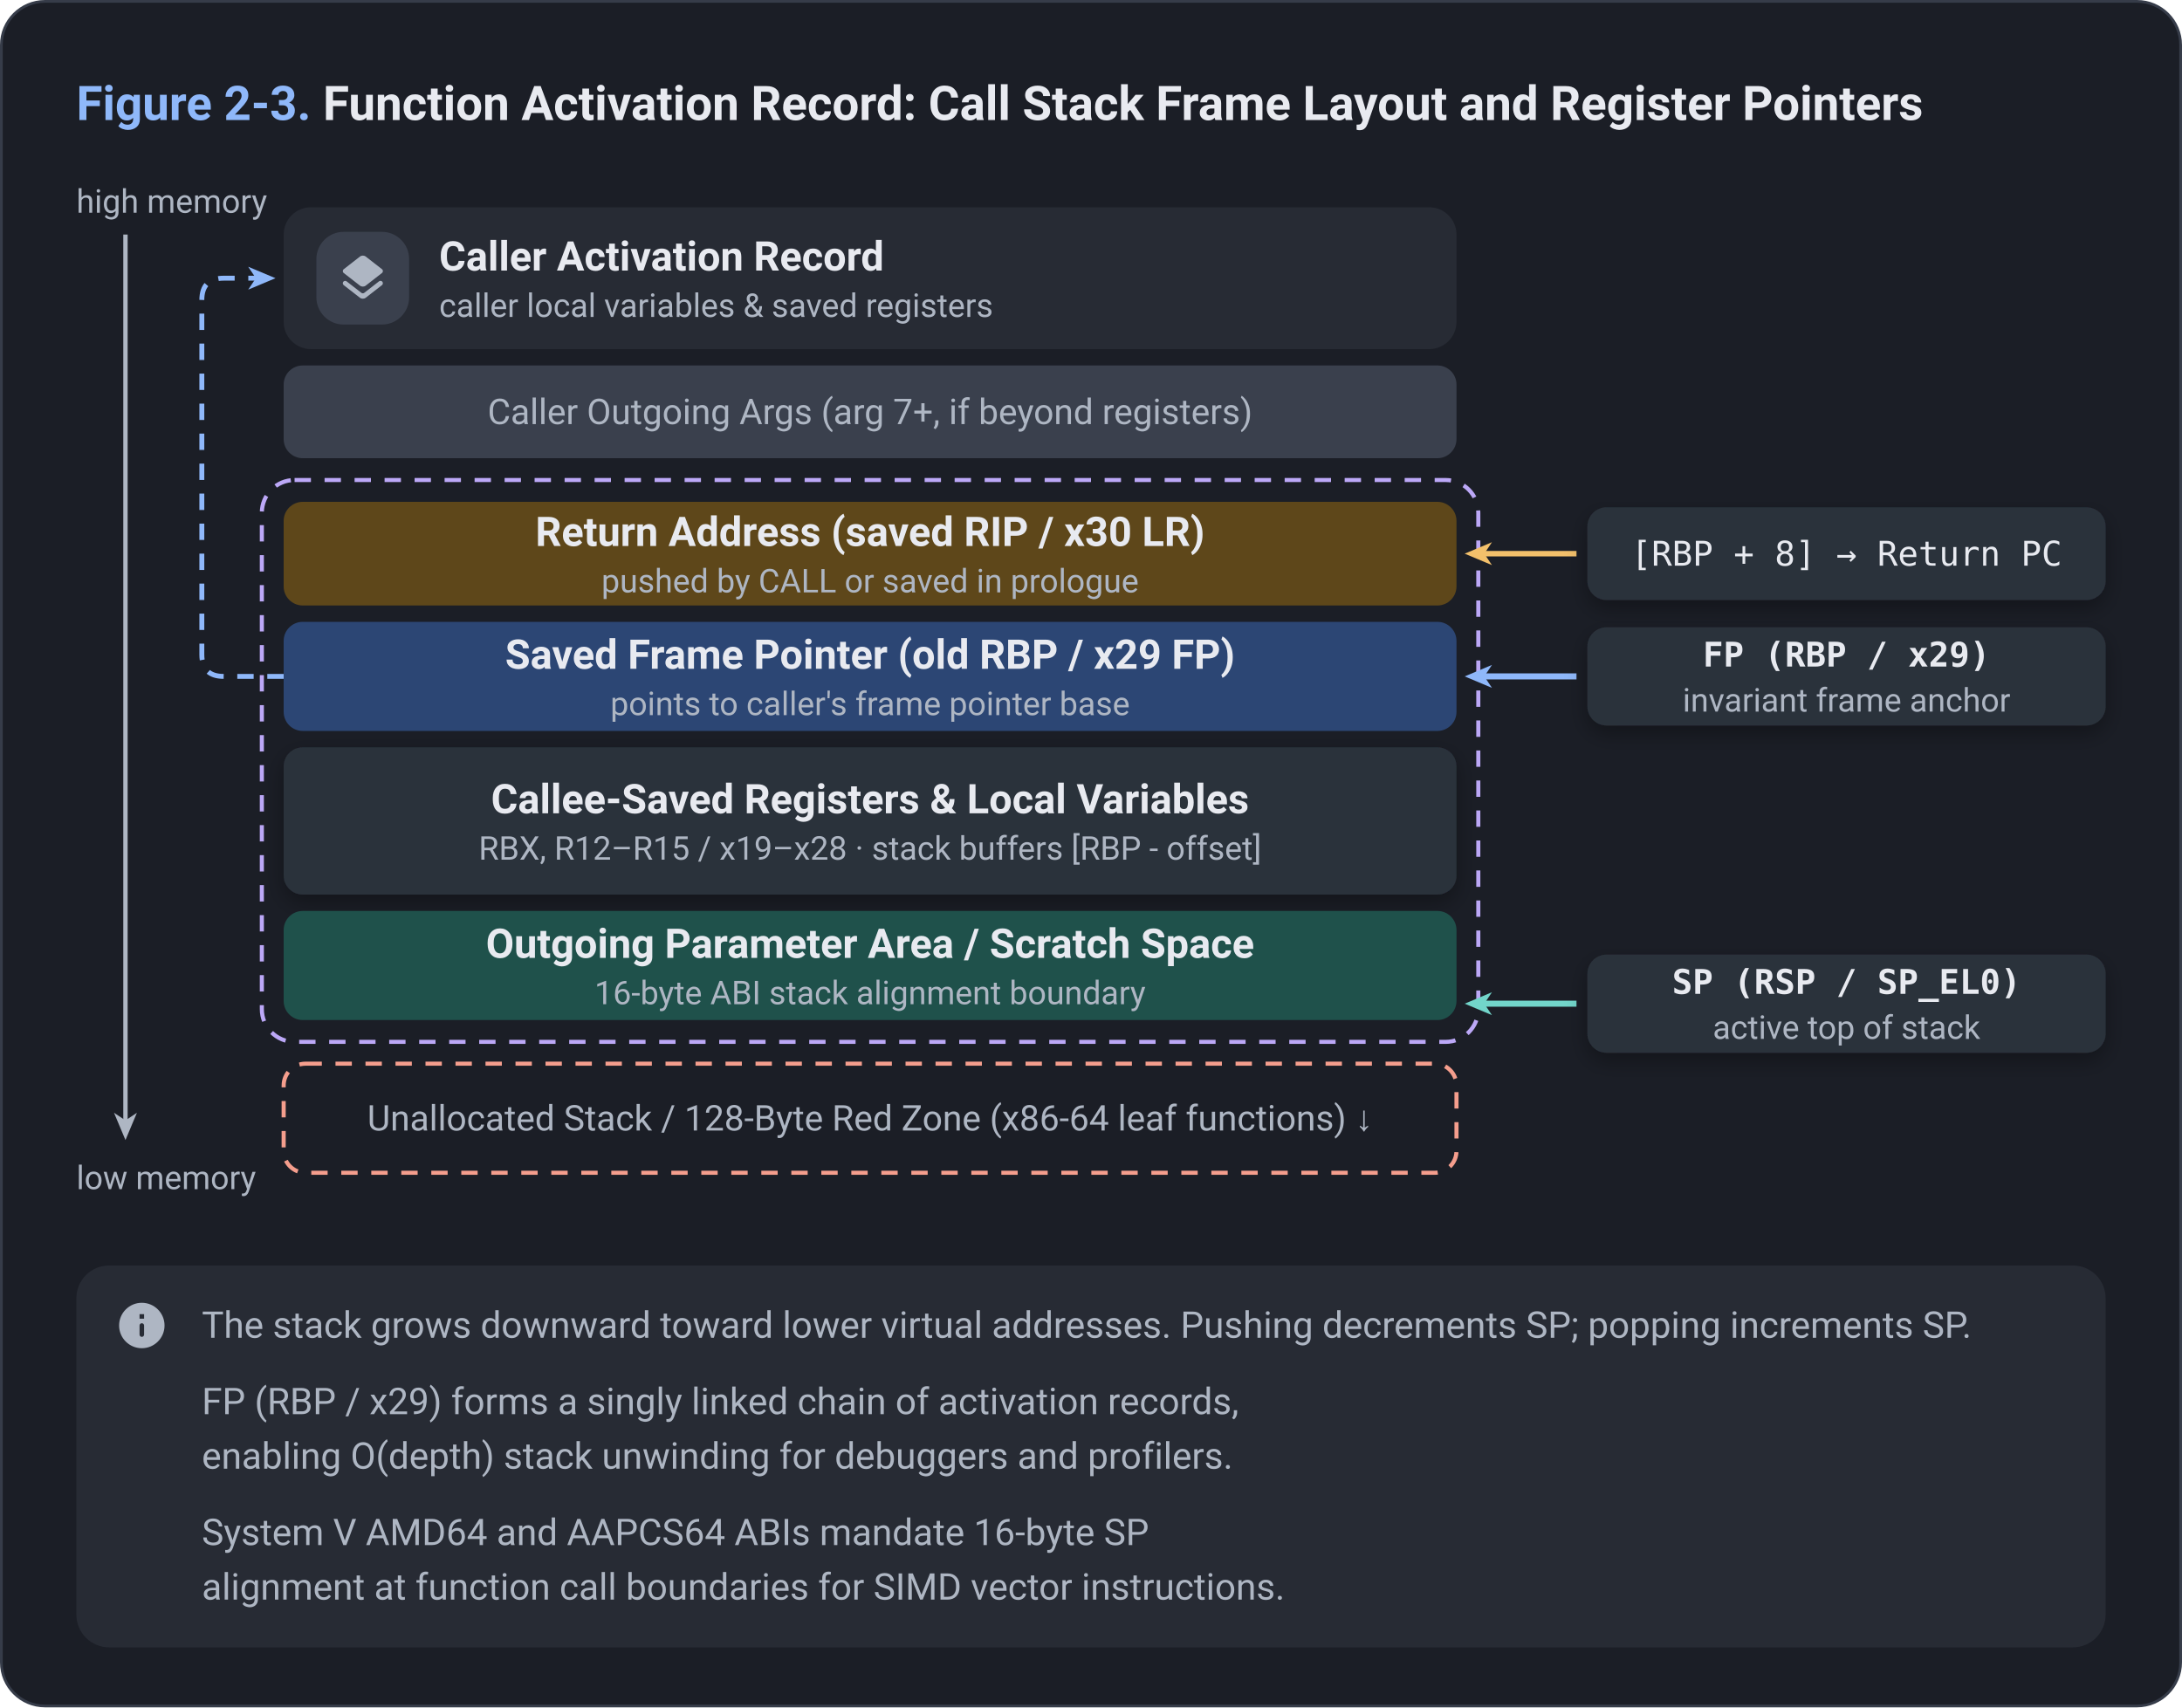
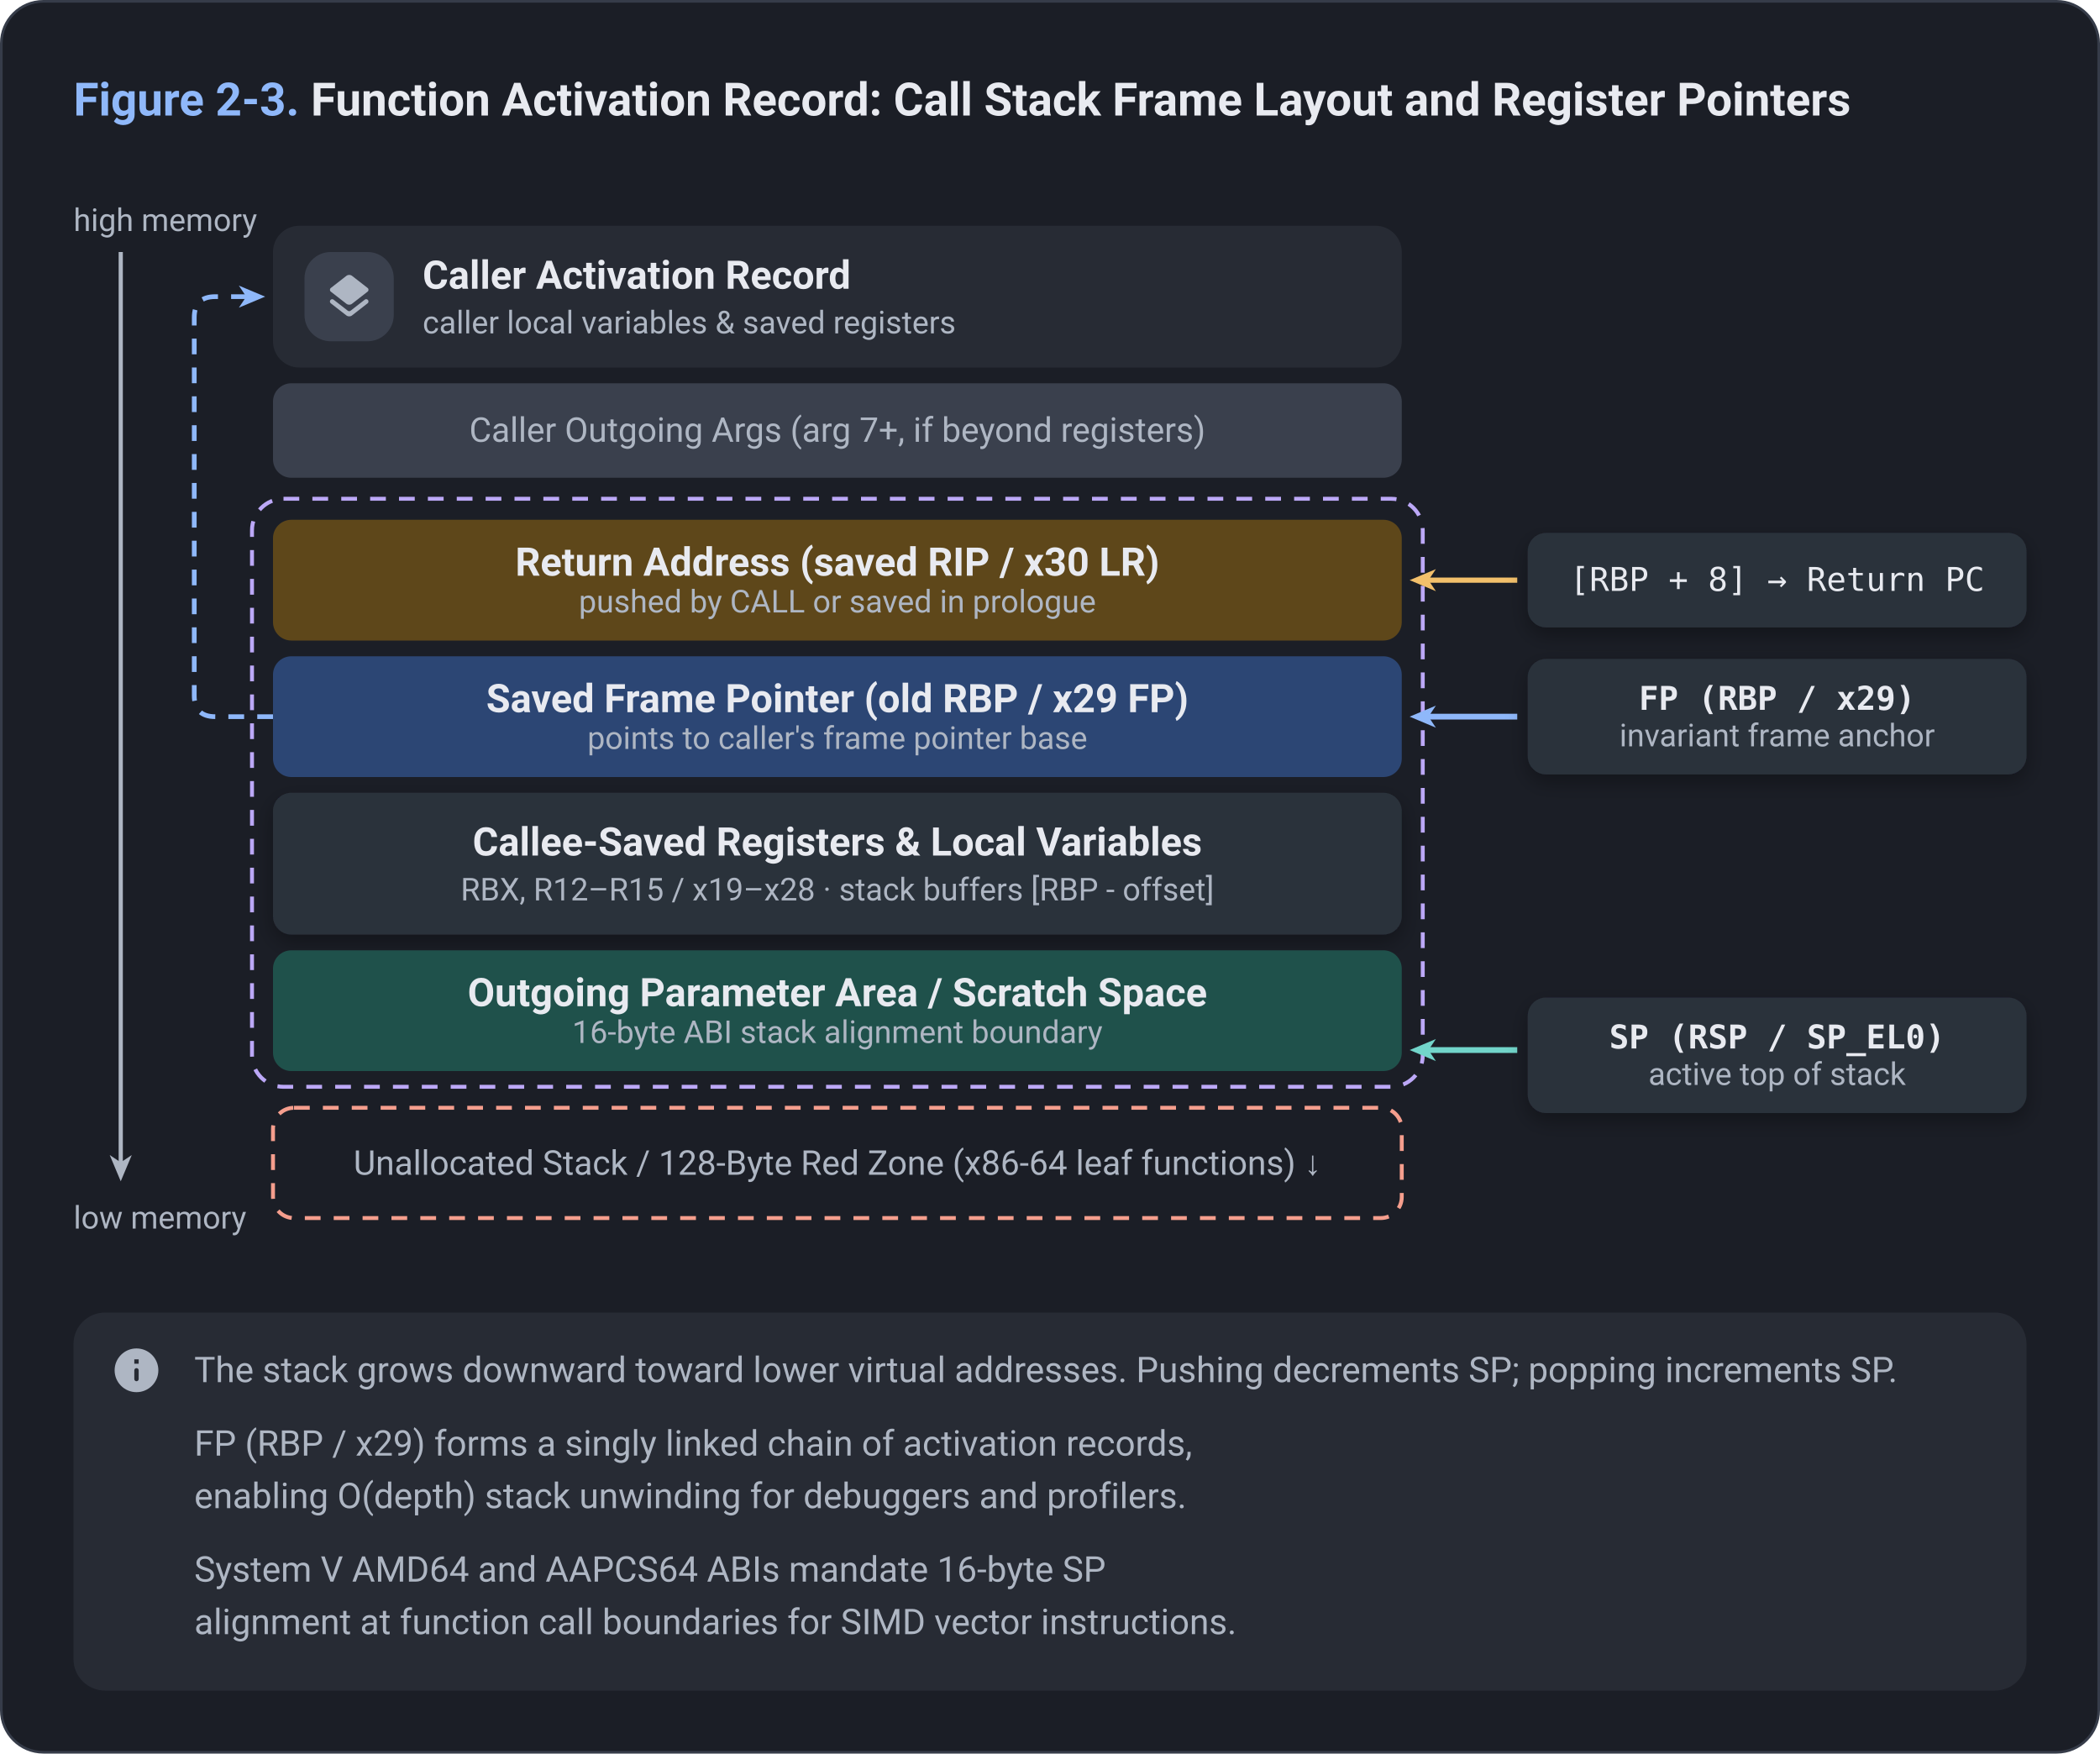
- <svg xmlns="http://www.w3.org/2000/svg" viewBox="0 0 800 626" width="800" height="626">
+ <svg xmlns="http://www.w3.org/2000/svg" viewBox="0 0 800 668" width="800" height="668">
  <style>
    text { font-family: -apple-system, BlinkMacSystemFont, "Segoe UI", Roboto, "Helvetica Neue", Arial, sans-serif; fill: #E8EAF0; }
    .paper { fill: #1B1E26; }
    .frame { fill: #1B1E26; stroke: #363C49; stroke-width: 1; }
    .card { fill: #2B303B; }
    .hair { stroke: #363C49; stroke-width: 1.2; fill: none; }
    .muted { fill: #AEB6C3; }
    .ink { fill: #E8EAF0; }
    .title { font-size: 17.5px; font-weight: 650; }
    .head { font-size: 15.5px; font-weight: 650; }
    .name { font-size: 15px; font-weight: 650; }
    .body { font-size: 13.5px; }
    .sub { font-size: 13px; }
    .mono { font-size: 12.5px; font-family: "SF Mono", SFMono-Regular, ui-monospace, Menlo, Consolas, monospace; }
    .monob { font-size: 12.5px; font-weight: 650; font-family: "SF Mono", SFMono-Regular, ui-monospace, Menlo, Consolas, monospace; }
    .small { font-size: 12px; }
    .note { font-size: 13.5px; }
    .noteb { font-size: 13.5px; font-weight: 650; }
    .sub, .small, .note { fill: #AEB6C3; }
    .c-blue { fill: #1E2D47; }
    .m-blue { fill: #2C4674; }
    .a-blue { fill: #8FB8FA; }
    .t-blue { fill: #8FB8FA; }
    .w-blue { stroke: #8FB8FA; fill: none; stroke-linecap: butt; stroke-linejoin: round; }
    .o-blue { stroke: #8FB8FA; fill: none; stroke-width: 1.5; }
    .h-blue { stroke: #8FB8FA; stroke-width: 1.4; }
    .c-green { fill: #1B3426; }
    .m-green { fill: #28553B; }
    .a-green { fill: #82D69C; }
    .t-green { fill: #82D69C; }
    .w-green { stroke: #82D69C; fill: none; stroke-linecap: butt; stroke-linejoin: round; }
    .o-green { stroke: #82D69C; fill: none; stroke-width: 1.5; }
    .h-green { stroke: #82D69C; stroke-width: 1.4; }
    .c-amber { fill: #3A2D14; }
    .m-amber { fill: #5E471A; }
    .a-amber { fill: #F3C06B; }
    .t-amber { fill: #F3C06B; }
    .w-amber { stroke: #F3C06B; fill: none; stroke-linecap: butt; stroke-linejoin: round; }
    .o-amber { stroke: #F3C06B; fill: none; stroke-width: 1.5; }
    .h-amber { stroke: #F3C06B; stroke-width: 1.4; }
    .c-red { fill: #41221D; }
    .m-red { fill: #69322B; }
    .a-red { fill: #F59E8D; }
    .t-red { fill: #F59E8D; }
    .w-red { stroke: #F59E8D; fill: none; stroke-linecap: butt; stroke-linejoin: round; }
    .o-red { stroke: #F59E8D; fill: none; stroke-width: 1.5; }
    .h-red { stroke: #F59E8D; stroke-width: 1.4; }
    .c-purple { fill: #2C2549; }
    .m-purple { fill: #453978; }
    .a-purple { fill: #BCA8F7; }
    .t-purple { fill: #BCA8F7; }
    .w-purple { stroke: #BCA8F7; fill: none; stroke-linecap: butt; stroke-linejoin: round; }
    .o-purple { stroke: #BCA8F7; fill: none; stroke-width: 1.5; }
    .h-purple { stroke: #BCA8F7; stroke-width: 1.4; }
    .c-teal { fill: #15332F; }
    .m-teal { fill: #1F514B; }
    .a-teal { fill: #72D5CA; }
    .t-teal { fill: #72D5CA; }
    .w-teal { stroke: #72D5CA; fill: none; stroke-linecap: butt; stroke-linejoin: round; }
    .o-teal { stroke: #72D5CA; fill: none; stroke-width: 1.5; }
    .h-teal { stroke: #72D5CA; stroke-width: 1.4; }
    .c-gray { fill: #272B34; }
    .m-gray { fill: #3A404D; }
    .a-gray { fill: #AEB6C3; }
    .t-gray { fill: #AEB6C3; }
    .w-gray { stroke: #AEB6C3; fill: none; stroke-linecap: butt; stroke-linejoin: round; }
    .o-gray { stroke: #AEB6C3; fill: none; stroke-width: 1.5; }
    .h-gray { stroke: #AEB6C3; stroke-width: 1.4; }
    .c-wire { fill: #272B34; }
    .m-wire { fill: #3A404D; }
    .a-wire { fill: #A2ABB9; }
    .t-wire { fill: #A2ABB9; }
    .w-wire { stroke: #A2ABB9; fill: none; stroke-linecap: butt; stroke-linejoin: round; }
    .o-wire { stroke: #A2ABB9; fill: none; stroke-width: 1.5; }
    .h-wire { stroke: #A2ABB9; stroke-width: 1.4; }
  </style>
  <defs>
    <filter id="lift" x="-10%" y="-15%" width="120%" height="140%">
      <feDropShadow dx="0" dy="1" stdDeviation="1.2" flood-color="#000000" flood-opacity="0.45" />
      <feDropShadow dx="0" dy="3" stdDeviation="4" flood-color="#000000" flood-opacity="0.32" />
    </filter>
  </defs>
-   <rect x="0.5" y="0.5" width="799" height="625" rx="16" class="frame" />
+   <rect x="0.5" y="0.5" width="799" height="667" rx="16" class="frame" />
  <text x="28" y="44" class="title">
    <tspan class="t-blue">Figure 2-3.</tspan> Function Activation Record: Call Stack Frame Layout and Register Pointers</text>
-   <g transform="translate(0 64)">
+   <g transform="translate(0 74)">
    <text x="28.0" y="14.0" class="small">high memory</text>
-     <polygon points="46.0,354.0 41.8,344.0 46.0,346.8 50.2,344.0" class="a-gray" />
-     <path d="M46.0,22.0 L46.0,347.0" class="w-gray" stroke-width="1.6" />
-     <text x="28.0" y="372.0" class="small">low memory</text>
-     <rect x="104.0" y="12.0" width="430.0" height="52.0" rx="10" class="c-gray" />
-     <rect x="116.0" y="21.0" width="34.0" height="34.0" rx="10" class="m-gray" />
-     <g transform="translate(122.5 27.5) scale(0.878)" class="a-gray">
+     <polygon points="46.0,376.0 41.8,366.0 46.0,368.8 50.2,366.0" class="a-gray" />
+     <path d="M46.0,22.0 L46.0,369.0" class="w-gray" stroke-width="1.6" />
+     <text x="28.0" y="394.0" class="small">low memory</text>
+     <rect x="104.0" y="12.0" width="430.0" height="54.0" rx="10" class="c-gray" />
+     <rect x="116.0" y="22.0" width="34.0" height="34.0" rx="10" class="m-gray" />
+     <g transform="translate(122.5 28.5) scale(0.878)" class="a-gray">
      <path d="M12.6 18.06c-.36.28-.87.28-1.23 0l-6.15-4.78a.991.991 0 0 0-1.22 0 .997.997 0 0 0 0 1.57l6.76 5.26c.72.56 1.73.56 2.46 0l6.76-5.26c.51-.4.51-1.17 0-1.57l-.01-.01a.991.991 0 0 0-1.22 0l-6.15 4.79zm.63-3.02 6.76-5.26c.51-.4.51-1.18 0-1.58l-6.76-5.26c-.72-.56-1.73-.56-2.46 0L4.01 8.21c-.51.4-.51 1.18 0 1.58l6.76 5.26c.72.56 1.74.56 2.46-.01z" />
    </g>
-     <text x="161.0" y="35.2" class="name" data-fit="161.0,526.0">Caller Activation Record</text>
-     <text x="161.0" y="52.2" class="small" data-fit="161.0,526.0">caller local variables &amp; saved registers</text>
-     <rect x="104.0" y="70.0" width="430.0" height="34.0" rx="7" class="m-gray" />
-     <text x="319.0" y="91.5" class="sub" text-anchor="middle" data-fit="109.0,529.0">Caller Outgoing Args (arg 7+, if beyond registers)</text>
-     <rect x="96.0" y="112.0" width="446.0" height="206.0" rx="12" class="o-purple" stroke-dasharray="6 5" />
-     <rect x="104.0" y="120.0" width="430.0" height="38.0" rx="7" class="m-amber" />
-     <text x="319.0" y="136.2" class="name" text-anchor="middle" data-fit="109.0,529.0">Return Address (saved RIP / x30 LR)</text>
-     <text x="319.0" y="153.2" class="small" text-anchor="middle" data-fit="109.0,529.0">pushed by CALL or saved in prologue</text>
-     <rect x="104.0" y="164.0" width="430.0" height="40.0" rx="7" class="m-blue" />
-     <text x="319.0" y="181.2" class="name" text-anchor="middle" data-fit="109.0,529.0">Saved Frame Pointer (old RBP / x29 FP)</text>
-     <text x="319.0" y="198.2" class="small" text-anchor="middle" data-fit="109.0,529.0">points to caller's frame pointer base</text>
-     <rect x="104.0" y="210.0" width="430.0" height="54.0" rx="7" class="card" filter="url(#lift)" />
-     <text x="319.0" y="234.2" class="name" text-anchor="middle" data-fit="109.0,529.0">Callee-Saved Registers &amp; Local Variables</text>
-     <text x="319.0" y="251.2" class="small" text-anchor="middle" data-fit="109.0,529.0">RBX, R12–R15 / x19–x28 · stack buffers [RBP - offset]</text>
-     <rect x="104.0" y="270.0" width="430.0" height="40.0" rx="7" class="m-teal" />
-     <text x="319.0" y="287.2" class="name" text-anchor="middle" data-fit="109.0,529.0">Outgoing Parameter Area / Scratch Space</text>
-     <text x="319.0" y="304.2" class="small" text-anchor="middle" data-fit="109.0,529.0">16-byte ABI stack alignment boundary</text>
-     <rect x="104.0" y="326.0" width="430.0" height="40.0" rx="8" class="o-red" stroke-dasharray="6 5" />
-     <text x="319.0" y="350.5" class="sub" text-anchor="middle">Unallocated Stack / 128-Byte Red Zone (x86-64 leaf functions) ↓</text>
-     <polygon points="537.0,139.0 547.0,134.8 544.2,139.0 547.0,143.2" class="a-amber" />
-     <path d="M578.0,139.0 L544.0,139.0" class="w-amber" stroke-width="2.0" />
-     <rect x="582.0" y="122.0" width="190.0" height="34.0" rx="7" class="card" filter="url(#lift)" />
-     <text x="677.0" y="143.4" class="mono" text-anchor="middle" data-fit="587.0,767.0">[RBP + 8] → Return PC</text>
-     <polygon points="537.0,184.0 547.0,179.8 544.2,184.0 547.0,188.2" class="a-blue" />
-     <path d="M578.0,184.0 L544.0,184.0" class="w-blue" stroke-width="2.2" />
-     <rect x="582.0" y="166.0" width="190.0" height="36.0" rx="7" class="card" filter="url(#lift)" />
-     <text x="677.0" y="180.4" class="monob" text-anchor="middle" data-fit="587.0,767.0">FP (RBP / x29)</text>
-     <text x="677.0" y="196.9" class="small" text-anchor="middle" data-fit="587.0,767.0">invariant frame anchor</text>
-     <polygon points="537.0,304.0 547.0,299.8 544.2,304.0 547.0,308.2" class="a-teal" />
-     <path d="M578.0,304.0 L544.0,304.0" class="w-teal" stroke-width="2.2" />
-     <rect x="582.0" y="286.0" width="190.0" height="36.0" rx="7" class="card" filter="url(#lift)" />
-     <text x="677.0" y="300.4" class="monob" text-anchor="middle" data-fit="587.0,767.0">SP (RSP / SP_EL0)</text>
-     <text x="677.0" y="316.9" class="small" text-anchor="middle" data-fit="587.0,767.0">active top of stack</text>
-     <polygon points="101.0,38.0 91.0,42.2 93.8,38.0 91.0,33.8" class="a-blue" />
-     <path d="M104.0,184.0 L82.0,184.0 Q74.0,184.0 74.0,176.0 L74.0,46.0 Q74.0,38.0 82.0,38.0 L94.0,38.0" class="w-blue" stroke-width="1.8" stroke-dasharray="6 5" />
+     <text x="161.0" y="36.0" class="name" data-fit="161.0,526.0">Caller Activation Record</text>
+     <text x="161.0" y="53.0" class="small" data-fit="161.0,526.0">caller local variables &amp; saved registers</text>
+     <rect x="104.0" y="72.0" width="430.0" height="36.0" rx="7" class="m-gray" />
+     <text x="319.0" y="94.3" class="sub" text-anchor="middle" data-fit="109.0,529.0">Caller Outgoing Args (arg 7+, if beyond registers)</text>
+     <rect x="96.0" y="116.0" width="446.0" height="224.0" rx="12" class="o-purple" stroke-dasharray="6 5" />
+     <rect x="104.0" y="124.0" width="430.0" height="46.0" rx="7" class="m-amber" />
+     <text x="319.0" y="145.3" class="name" text-anchor="middle" data-fit="109.0,529.0">Return Address (saved RIP / x30 LR)</text>
+     <text x="319.0" y="159.3" class="small" text-anchor="middle" data-fit="109.0,529.0">pushed by CALL or saved in prologue</text>
+     <rect x="104.0" y="176.0" width="430.0" height="46.0" rx="7" class="m-blue" />
+     <text x="319.0" y="197.3" class="name" text-anchor="middle" data-fit="109.0,529.0">Saved Frame Pointer (old RBP / x29 FP)</text>
+     <text x="319.0" y="211.3" class="small" text-anchor="middle" data-fit="109.0,529.0">points to caller's frame pointer base</text>
+     <rect x="104.0" y="228.0" width="430.0" height="54.0" rx="7" class="card" filter="url(#lift)" />
+     <text x="319.0" y="251.9" class="name" text-anchor="middle" data-fit="109.0,529.0">Callee-Saved Registers &amp; Local Variables</text>
+     <text x="319.0" y="269.0" class="small" text-anchor="middle" data-fit="109.0,529.0">RBX, R12–R15 / x19–x28 · stack buffers [RBP - offset]</text>
+     <rect x="104.0" y="288.0" width="430.0" height="46.0" rx="7" class="m-teal" />
+     <text x="319.0" y="309.3" class="name" text-anchor="middle" data-fit="109.0,529.0">Outgoing Parameter Area / Scratch Space</text>
+     <text x="319.0" y="323.3" class="small" text-anchor="middle" data-fit="109.0,529.0">16-byte ABI stack alignment boundary</text>
+     <rect x="104.0" y="348.0" width="430.0" height="42.0" rx="8" class="o-red" stroke-dasharray="6 5" />
+     <text x="319.0" y="373.5" class="sub" text-anchor="middle">Unallocated Stack / 128-Byte Red Zone (x86-64 leaf functions) ↓</text>
+     <polygon points="537.0,147.0 547.0,142.8 544.2,147.0 547.0,151.2" class="a-amber" />
+     <path d="M578.0,147.0 L544.0,147.0" class="w-amber" stroke-width="2.0" />
+     <rect x="582.0" y="129.0" width="190.0" height="36.0" rx="7" class="card" filter="url(#lift)" />
+     <text x="677.0" y="151.1" class="mono" text-anchor="middle" data-fit="587.0,767.0">[RBP + 8] → Return PC</text>
+     <polygon points="537.0,199.0 547.0,194.8 544.2,199.0 547.0,203.2" class="a-blue" />
+     <path d="M578.0,199.0 L544.0,199.0" class="w-blue" stroke-width="2.2" />
+     <rect x="582.0" y="177.0" width="190.0" height="44.0" rx="7" class="card" filter="url(#lift)" />
+     <text x="677.0" y="196.4" class="monob" text-anchor="middle" data-fit="587.0,767.0">FP (RBP / x29)</text>
+     <text x="677.0" y="210.3" class="small" text-anchor="middle" data-fit="587.0,767.0">invariant frame anchor</text>
+     <polygon points="537.0,326.0 547.0,321.8 544.2,326.0 547.0,330.2" class="a-teal" />
+     <path d="M578.0,326.0 L544.0,326.0" class="w-teal" stroke-width="2.2" />
+     <rect x="582.0" y="306.0" width="190.0" height="44.0" rx="7" class="card" filter="url(#lift)" />
+     <text x="677.0" y="325.4" class="monob" text-anchor="middle" data-fit="587.0,767.0">SP (RSP / SP_EL0)</text>
+     <text x="677.0" y="339.3" class="small" text-anchor="middle" data-fit="587.0,767.0">active top of stack</text>
+     <polygon points="101.0,39.0 91.0,43.2 93.8,39.0 91.0,34.8" class="a-blue" />
+     <path d="M104.0,199.0 L82.0,199.0 Q74.0,199.0 74.0,191.0 L74.0,47.0 Q74.0,39.0 82.0,39.0 L94.0,39.0" class="w-blue" stroke-width="1.8" stroke-dasharray="6 5" />
  </g>
-   <rect x="28" y="464" width="744" height="140" rx="12" class="c-gray" />
-   <g transform="translate(42 476) scale(0.833)" class="a-gray">
+   <rect x="28" y="500" width="744" height="144" rx="12" class="c-gray" />
+   <g transform="translate(42 512) scale(0.833)" class="a-gray">
    <path d="M12 2C6.48 2 2 6.48 2 12s4.48 10 10 10 10-4.48 10-10S17.52 2 12 2zm0 15c-.55 0-1-.45-1-1v-4c0-.55.45-1 1-1s1 .45 1 1v4c0 .55-.45 1-1 1zm1-8h-2V7h2v2z" />
  </g>
-   <text x="74" y="490.5" class="note" data-fit="74,760">The stack grows downward toward lower virtual addresses. Pushing decrements SP; popping increments SP.</text>
-   <text x="74" y="518.5" class="note" data-fit="74,760">FP (RBP / x29) forms a singly linked chain of activation records,</text>
-   <text x="74" y="538.5" class="note" data-fit="74,760">enabling O(depth) stack unwinding for debuggers and profilers.</text>
-   <text x="74" y="566.5" class="note" data-fit="74,760">System V AMD64 and AAPCS64 ABIs mandate 16-byte SP</text>
-   <text x="74" y="586.5" class="note" data-fit="74,760">alignment at function call boundaries for SIMD vector instructions.</text>
+   <text x="74" y="526.5" class="note" data-fit="74,760">The stack grows downward toward lower virtual addresses. Pushing decrements SP; popping increments SP.</text>
+   <text x="74" y="554.5" class="note" data-fit="74,760">FP (RBP / x29) forms a singly linked chain of activation records,</text>
+   <text x="74" y="574.5" class="note" data-fit="74,760">enabling O(depth) stack unwinding for debuggers and profilers.</text>
+   <text x="74" y="602.5" class="note" data-fit="74,760">System V AMD64 and AAPCS64 ABIs mandate 16-byte SP</text>
+   <text x="74" y="622.5" class="note" data-fit="74,760">alignment at function call boundaries for SIMD vector instructions.</text>
</svg>
